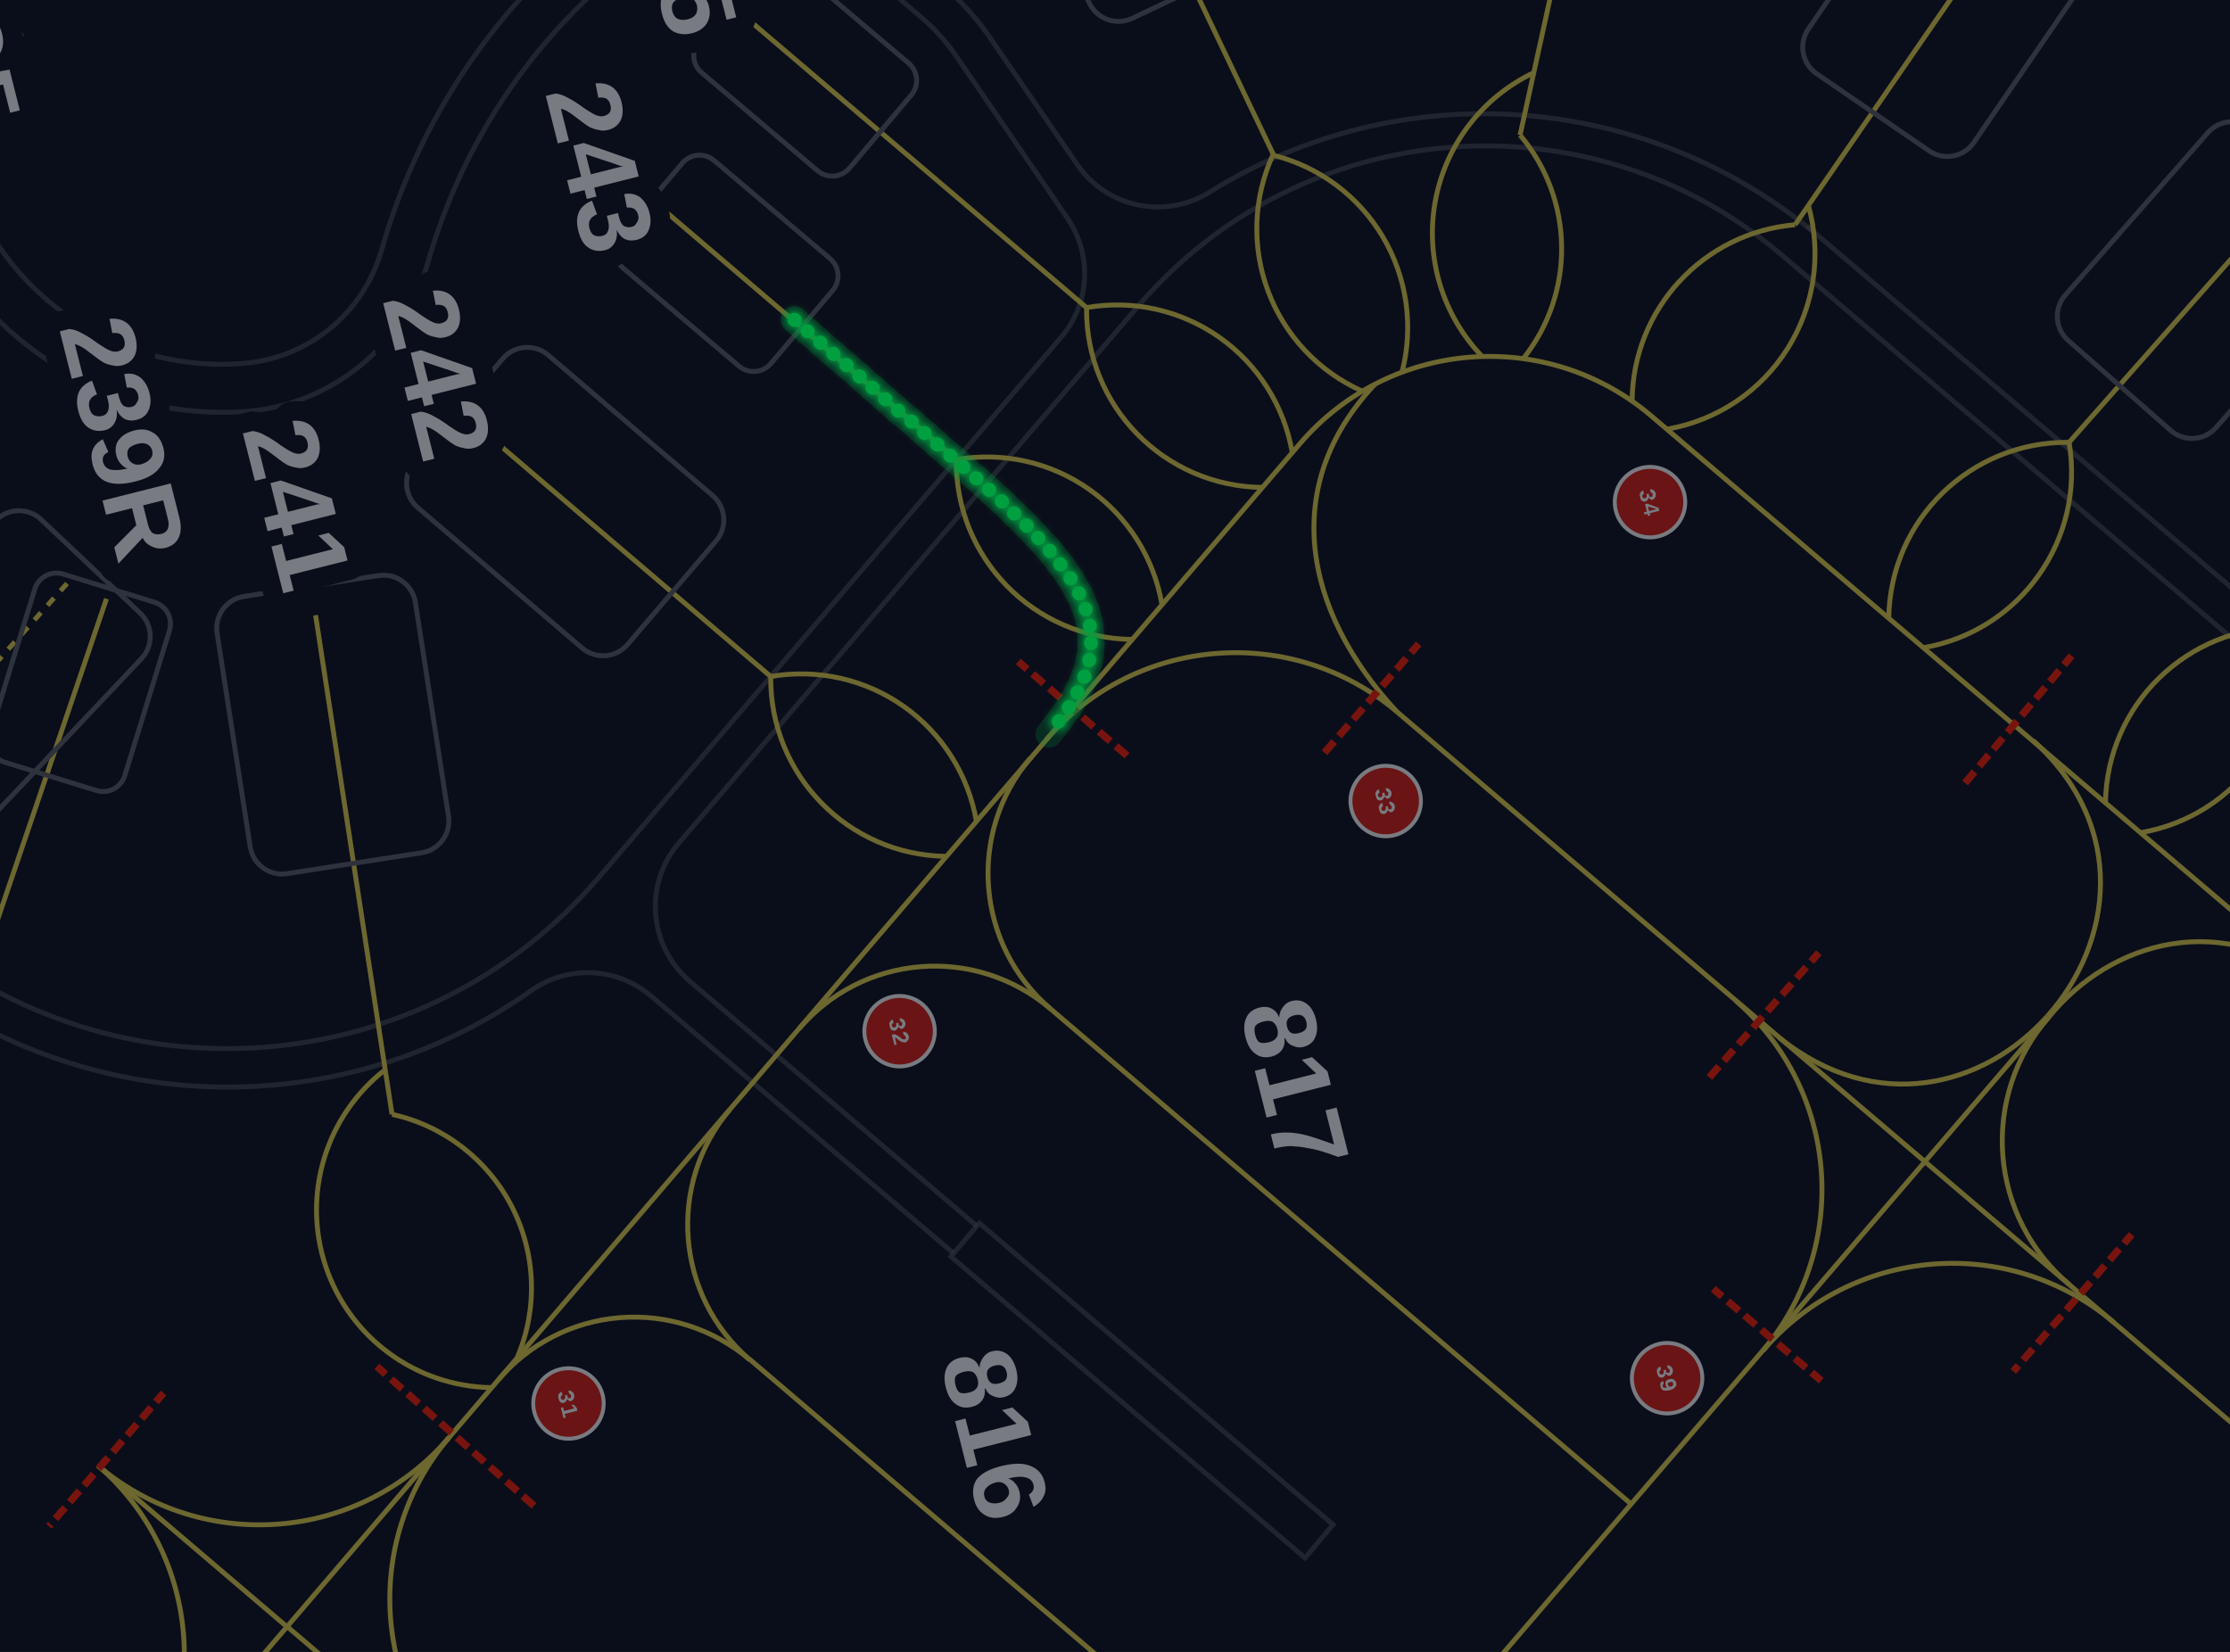
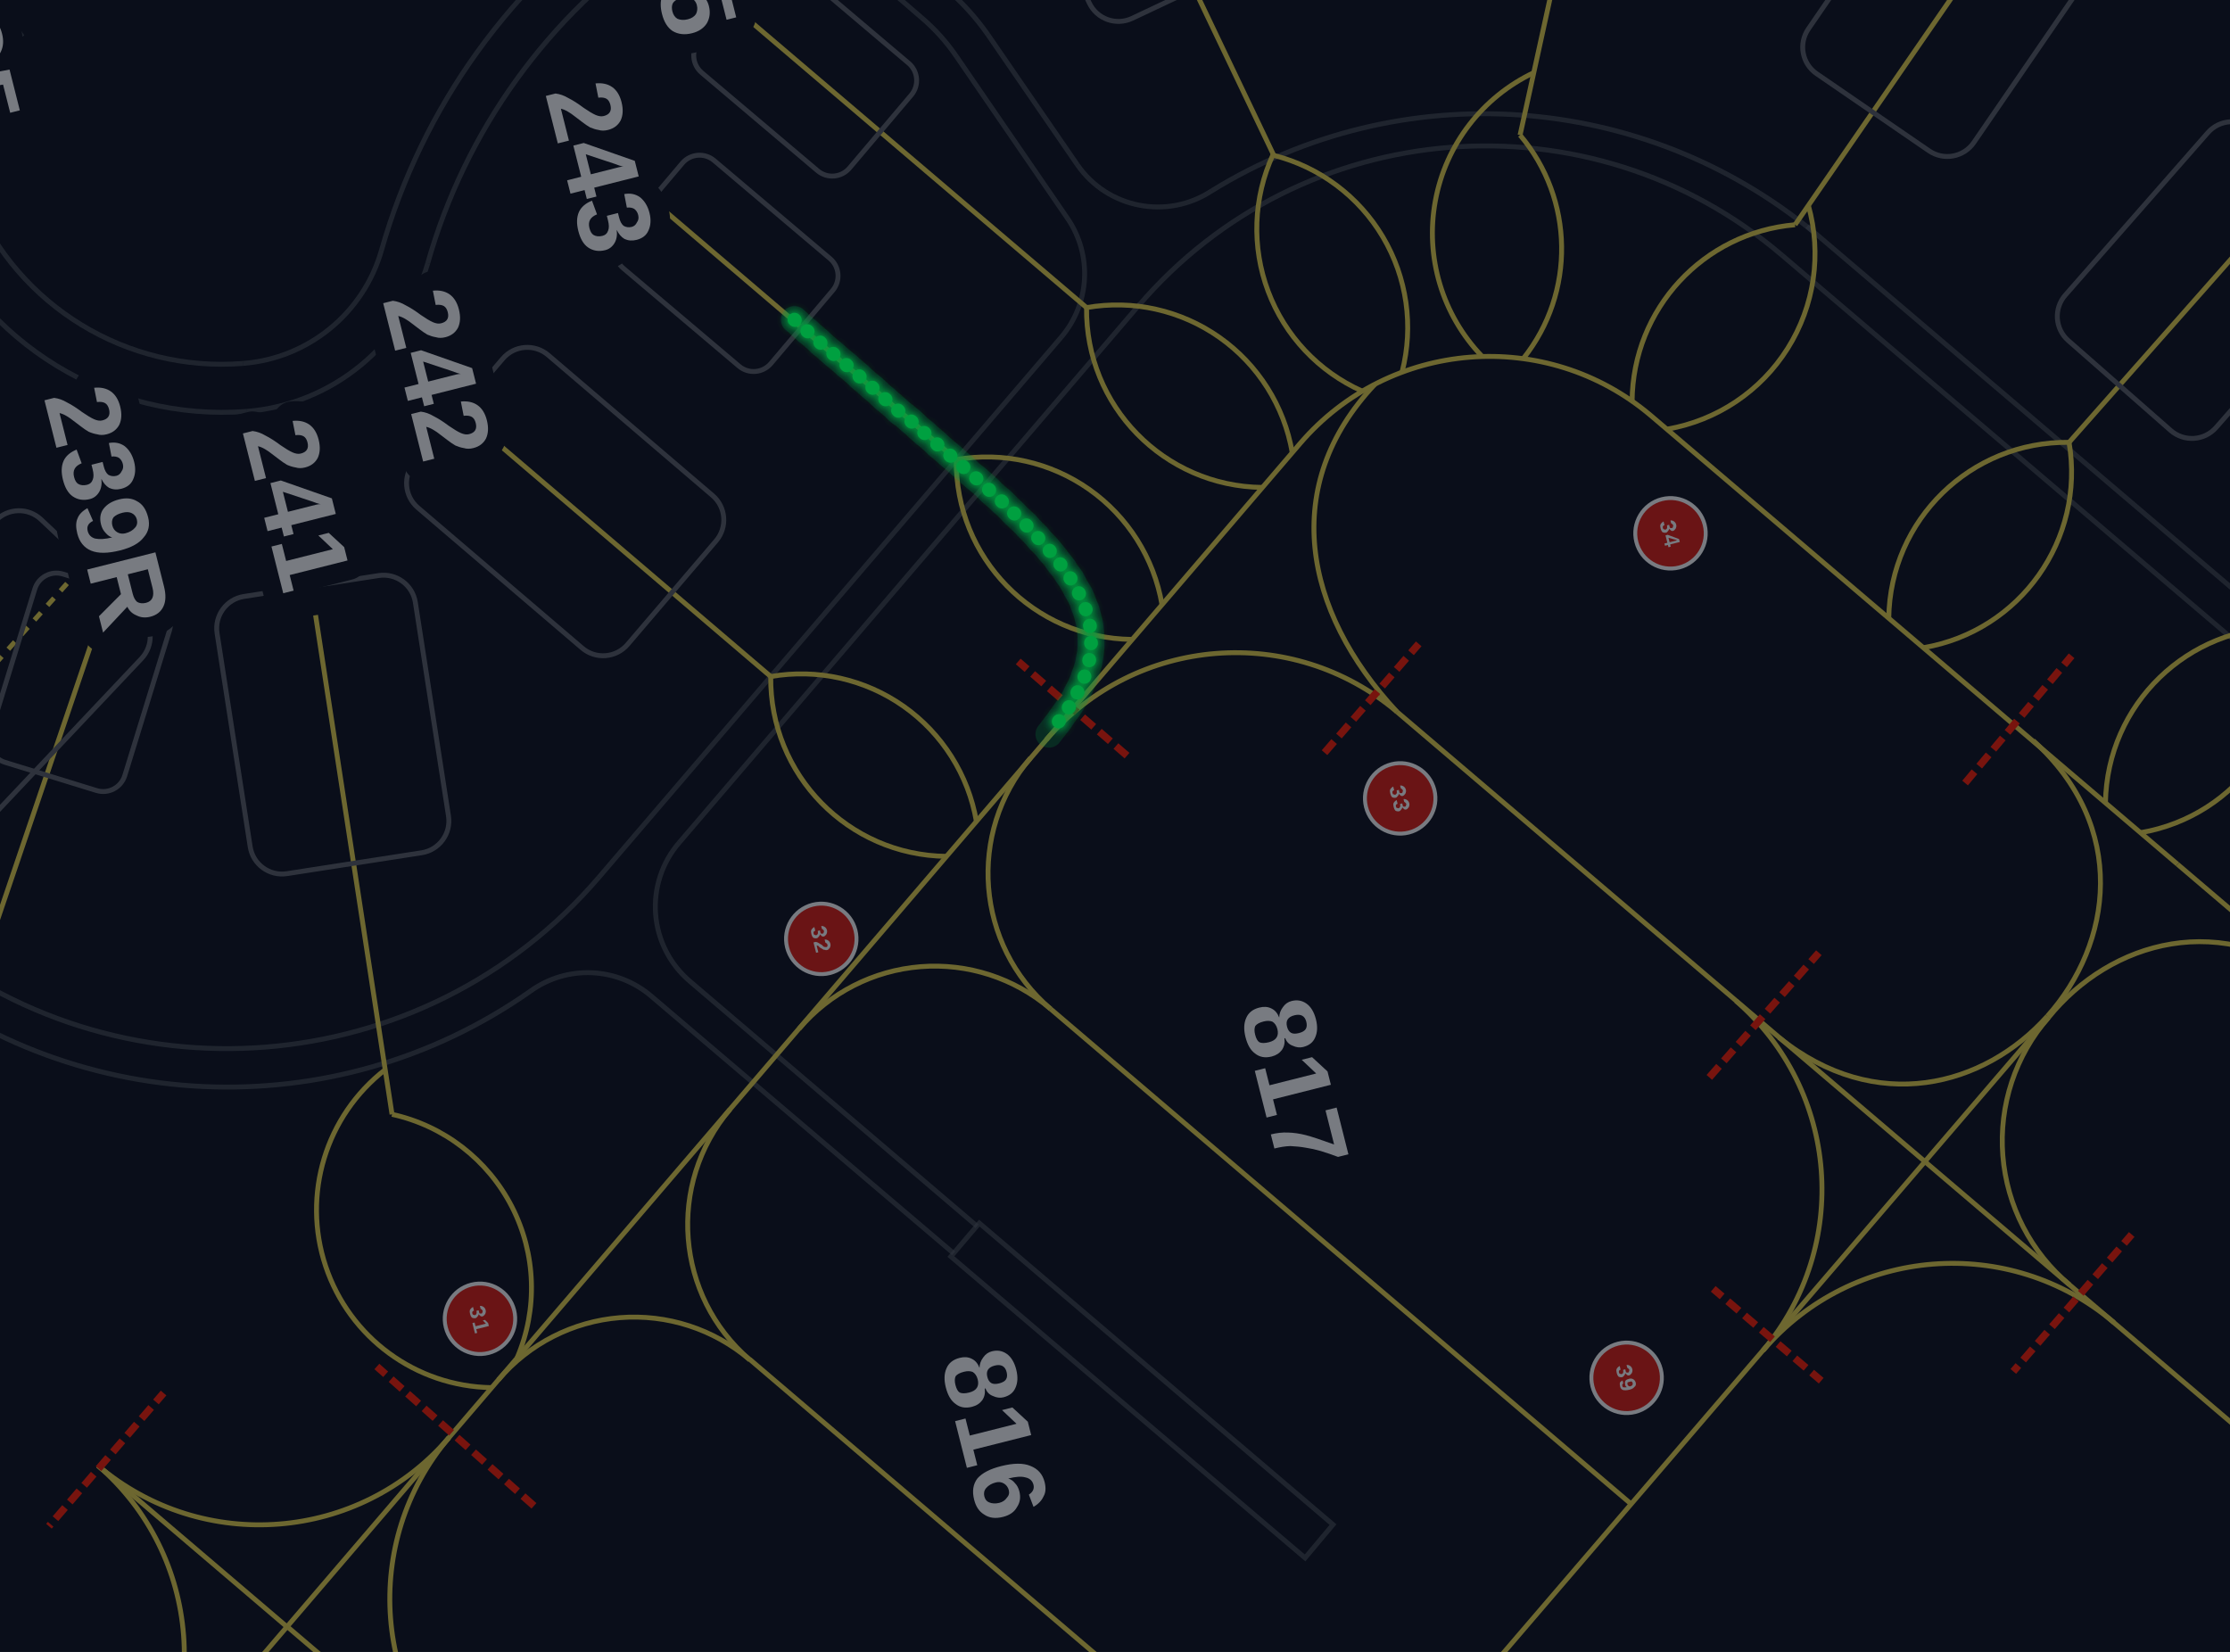
<svg xmlns="http://www.w3.org/2000/svg" viewBox="677.42 768.14 45.56 33.75">
  <defs>
    <filter id="gl" x="-30%" y="-30%" width="160%" height="160%">
      <feGaussianBlur stdDeviation="0.10" result="b" />
      <feMerge>
        <feMergeNode in="b" />
        <feMergeNode in="b" />
        <feMergeNode in="SourceGraphic" />
      </feMerge>
    </filter>
  </defs>
  <rect x="677.42" y="768.14" width="45.56" height="33.75" fill="#0a0e1a" />
  <g opacity="0.45" transform="rotate(75.84 698.059 779.664)">
    <g id="bgG">
      <defs id="defs40143">
        <clipPath id="clipPath24" clipPathUnits="userSpaceOnUse" />
      </defs>
      <path id="rect1" fill="#0a0e1a" d="M0 0h2000v1380H0Z" style="display:inline;fill:#0a0e1a" />
      <g id="layer-runways" style="display:inline">
        <path id="polygon37508" d="m713.23 578.82 215.79 305.19-4.87 3.46-215.79-305.19z" data-class="pavement-runway" data-length-m="3750" data-runway="15R/33L" data-threshold-dxf="2047.431,3366.238 5797.431,3366.238" data-threshold-wgs84="37.4817860,126.4363272 37.4542217,126.4608470" style="stroke:none;fill:#111927;fill-opacity:.51" />
        <path id="polygon37509" d="m530.5 678.18 230.22 325.49-4.87 3.46-230.22-325.49z" data-class="pavement-runway" data-length-m="4000" data-runway="16L/34R" data-threshold-dxf="1797.420,1291.211 5797.432,1291.222" data-threshold-wgs84="37.4728122,126.4155642 37.4434147,126.4417232" style="stroke:none;fill:#111927;fill-opacity:.51" />
        <path id="polygon37510" d="m511.31 722.4 215.83 305.15-4.86 3.46-215.83-305.14z" data-class="pavement-runway" data-length-m="3750" data-runway="16R/34L" data-threshold-dxf="2047.430,877.197 5797.429,877.230" data-threshold-wgs84="37.4688176,126.4133841 37.4412582,126.4379083" style="display:inline;fill:#111927;fill-opacity:.51;stroke:none;stroke-width:.1;stroke-dasharray:none;stroke-opacity:.6" />
      </g>
      <g id="layer-green" style="display:inline" />
      <g id="layer-schm" style="display:inline">
        <path id="path34022" d="M693.82 777.52a2 2 0 0 0-2.32-.72" data-class="schm" data-dxf-bulges="0.3395 0.0000" data-dxf-pts="3559.28,2084.34 3539.89,2069.46" data-handle="7A731" data-layer="SCHM" style="fill:none;stroke:#5a5f68;stroke-width:.1;stroke-opacity:.6" />
        <path id="polyline34022" d="m693.82 777.52 8.39 11.86" data-class="schm" data-dxf-pts="3559.28,2084.34 3705.06,2084.34" data-handle="7A732" data-layer="SCHM" style="fill:none;stroke:#5a5f68;stroke-width:.1;stroke-opacity:.6" />
        <path id="path34023" d="M699.85 803.3a10 10 0 0 0 2.36-13.92" data-class="schm" data-dxf-bulges="0.4142 0.0000" data-dxf-pts="3805.13,1984.26 3705.06,2084.34" data-handle="7A733" data-layer="SCHM" style="fill:none;stroke:#5a5f68;stroke-width:.1;stroke-opacity:.6" />
        <path id="path34024" d="M704.12 791.3a10.76 10.76 0 0 1-3.82 12.63l-9.04 6.44" data-class="schm" data-dxf-bulges="-0.3425 0.0000 0.0000" data-dxf-pts="3731.87,2088.80 3812.98,1984.26 3812.98,1872.76" data-handle="7A734" data-layer="SCHM" style="fill:none;stroke:#5a5f68;stroke-width:.1;stroke-opacity:.6" />
        <path id="polyline34024" d="m693.56 775.8 8.36 11.81" data-class="schm" data-dxf-pts="3543.76,2092.19 3688.91,2092.19" data-handle="7A735" data-layer="SCHM" style="fill:none;stroke:#5a5f68;stroke-width:.1;stroke-opacity:.6" />
        <path id="path34025" d="M695.8 762.83a9.33 9.33 0 0 0-2.21 13.01" data-class="schm" data-dxf-bulges="0.4142 0.0000" data-dxf-pts="3450.68,2185.76 3544.26,2092.19" data-handle="7A736" data-layer="SCHM" style="fill:none;stroke:#5a5f68;stroke-width:.1;stroke-opacity:.6" />
        <path id="path34026" d="M690.48 776.34a2 2 0 0 0 1.19-2.54" data-class="schm" data-dxf-bulges="0.4093 0.0000" data-dxf-pts="3530.23,2063.75 3516.36,2088.25" data-handle="7A737" data-layer="SCHM" style="fill:none;stroke:#5a5f68;stroke-width:.1;stroke-opacity:.6" />
        <path id="path34033" d="M681.69 796.92a3.8 3.8 0 0 0 4.09 2.43" data-class="schm" data-dxf-bulges="0.3541 0.0000" data-dxf-pts="3647.39,1872.32 3691.05,1891.76" data-handle="7A742" data-layer="SCHM" style="fill:none;stroke:#5a5f68;stroke-width:.1;stroke-opacity:.6" />
        <path id="path34034" d="M685.78 799.35a6.5 6.5 0 0 0 5.44-5.33" data-class="schm" data-dxf-bulges="0.3249 0.0000" data-dxf-pts="3691.05,1891.76 3679.10,1967.21" data-handle="7A743" data-layer="SCHM" style="fill:none;stroke:#5a5f68;stroke-width:.1;stroke-opacity:.6" />
        <path id="path34035" d="M691.22 794.02a4.2 4.2 0 0 0-2.03-4.32" data-class="schm" data-dxf-bulges="0.3134 0.0000" data-dxf-pts="3679.10,1967.21 3631.95,1975.69" data-handle="7A744" data-layer="SCHM" style="fill:none;stroke:#5a5f68;stroke-width:.1;stroke-opacity:.6" />
        <path id="path34036" d="M683.91 783.42a12 12 0 0 0 5.28 6.28" data-class="schm" data-dxf-bulges="0.1745 0.0000" data-dxf-pts="3549.87,1968.80 3631.95,1975.69" data-handle="7A745" data-layer="SCHM" style="fill:none;stroke:#5a5f68;stroke-width:.1;stroke-opacity:.6" />
        <path id="path34037" d="M682.61 796.57a2.8 2.8 0 0 0 3.03 1.81" data-class="schm" data-dxf-bulges="0.3541 0.0000" data-dxf-pts="3649.94,1881.84 3682.27,1896.24" data-handle="7A747" data-layer="SCHM" style="fill:none;stroke:#5a5f68;stroke-width:.1;stroke-opacity:.6" />
        <path id="path34038" d="M685.64 798.38a5.5 5.5 0 0 0 4.61-4.52" data-class="schm" data-dxf-bulges="0.3249 0.0000" data-dxf-pts="3682.27,1896.24 3672.14,1960.24" data-handle="7A748" data-layer="SCHM" style="fill:none;stroke:#5a5f68;stroke-width:.1;stroke-opacity:.6" />
        <path id="path34039" d="M690.25 793.86a3.2 3.2 0 0 0-1.55-3.31" data-class="schm" data-dxf-bulges="0.3134 0.0000" data-dxf-pts="3672.14,1960.24 3636.05,1966.73" data-handle="7A749" data-layer="SCHM" style="fill:none;stroke:#5a5f68;stroke-width:.1;stroke-opacity:.6" />
        <path id="path34040" d="M682.99 783.76a13 13 0 0 0 5.71 6.79" data-class="schm" data-dxf-bulges="0.1745 0.0000" data-dxf-pts="3547.32,1959.28 3636.05,1966.73" data-handle="7A74A" data-layer="SCHM" style="fill:none;stroke:#5a5f68;stroke-width:.1;stroke-opacity:.6" />
        <path id="polyline34042" d="m683.95 758.35.39-.33" data-class="schm" data-dxf-pts="3345.18,2114.57 3344.73,2119.72" data-handle="7A74E" data-layer="SCHM" style="fill:none;stroke:#5a5f68;stroke-width:.1;stroke-opacity:.6" />
        <path id="polyline34043" d="m684.34 758.02 1.22-1.05" data-class="schm" data-dxf-pts="3344.73,2119.72 3343.27,2135.72" data-handle="7A74F" data-layer="SCHM" style="fill:none;stroke:#5a5f68;stroke-width:.1;stroke-opacity:.6" />
        <path id="path34047" d="M684.59 759.1a13.8 13.8 0 0 0-4 15.34" data-class="schm" data-dxf-bulges="0.3154 0.0000" data-dxf-pts="3355.00,2115.43 3457.14,1993.65" data-handle="7A754" data-layer="SCHM" style="fill:none;stroke:#5a5f68;stroke-width:.1;stroke-opacity:.6" />
        <path id="polyline34048" d="m684.59 759.1.39-.34" data-class="schm" data-dxf-pts="3355.00,2115.43 3354.54,2120.60" data-handle="7A755" data-layer="SCHM" style="fill:none;stroke:#5a5f68;stroke-width:.1;stroke-opacity:.6" />
        <path id="polyline34049" d="m684.98 758.76 1.22-1.04" data-class="schm" data-dxf-pts="3354.54,2120.60 3353.08,2136.64" data-handle="7A756" data-layer="SCHM" style="fill:none;stroke:#5a5f68;stroke-width:.1;stroke-opacity:.6" />
        <path id="polyline34050" d="m686.2 757.72 1.21-1.05" data-class="schm" data-dxf-pts="3353.08,2136.64 3351.54,2152.68" data-handle="7A757" data-layer="SCHM" style="fill:none;stroke:#5a5f68;stroke-width:.1;stroke-opacity:.6" />
        <path id="polyline34060" d="m687.46 777.46 3.02-1.12" data-class="schm" data-dxf-pts="3521.86,2032.52 3530.23,2063.75" data-handle="7A766" data-layer="SCHM" style="fill:none;stroke:#5a5f68;stroke-width:.1;stroke-opacity:.6" />
        <path id="polyline34061" d="m687.74 778.19 3.76-1.39" data-class="schm" data-dxf-pts="3529.44,2030.48 3539.89,2069.46" data-handle="7A767" data-layer="SCHM" style="fill:none;stroke:#5a5f68;stroke-width:.1;stroke-opacity:.6" />
        <path id="path34061" d="M687.46 777.46a5 5 0 0 0-1.11.59" data-class="schm" data-dxf-bulges="0.0638 0.0000" data-dxf-pts="3521.86,2032.52 3520.16,2019.94" data-handle="7A768" data-layer="SCHM" style="fill:none;stroke:#5a5f68;stroke-width:.1;stroke-opacity:.6" />
        <path id="path34062" d="M687.74 778.19a4 4 0 0 0-.95.5" data-class="schm" data-dxf-bulges="0.0638 0.0000" data-dxf-pts="3529.44,2030.48 3528.01,2019.89" data-handle="7A769" data-layer="SCHM" style="fill:none;stroke:#5a5f68;stroke-width:.1;stroke-opacity:.6" />
        <path id="path34064" d="M682.16 778.68a1.5 1.5 0 0 0 2.26.72" data-class="schm" data-dxf-bulges="0.4910 0.0000" data-dxf-pts="3501.02,1981.89 3520.00,1996.35" data-handle="7A76B" data-layer="SCHM" style="fill:none;stroke:#5a5f68;stroke-width:.1;stroke-opacity:.6" />
        <path id="polyline34067" d="m686.35 778.05-1.93 1.35" data-class="schm" data-dxf-pts="3520.16,2019.94 3520.00,1996.35" data-handle="7A771" data-layer="SCHM" style="fill:none;stroke:#5a5f68;stroke-width:.1;stroke-opacity:.6" />
        <path id="polyline34068" d="m686.79 778.69-2.41 1.69" data-class="schm" data-dxf-pts="3528.01,2019.89 3527.81,1990.25" data-handle="7A772" data-layer="SCHM" style="fill:none;stroke:#5a5f68;stroke-width:.1;stroke-opacity:.6" />
        <path id="path34068" d="M684.38 780.38a2 2 0 0 0-.73 2.34" data-class="schm" data-dxf-bulges="0.3414 0.0000" data-dxf-pts="3527.81,1990.25 3542.68,1970.72" data-handle="7A773" data-layer="SCHM" style="fill:none;stroke:#5a5f68;stroke-width:.1;stroke-opacity:.6" />
        <path id="path34074" d="M701.92 787.61a2 2 0 0 0 2.81.48l6.28-4.46" data-class="schm" data-dxf-bulges="0.4142 0.0000 0.0000" data-dxf-pts="3688.91,2092.19 3709.21,2112.49 3709.21,2189.84" data-handle="7A77B" data-layer="SCHM" style="fill:none;stroke:#5a5f68;stroke-width:.1;stroke-opacity:.6" />
        <path id="path34075" d="M704.12 791.3a2 2 0 0 1 .71-2.37l6.6-4.7" data-class="schm" data-dxf-bulges="-0.3425 0.0000 0.0000" data-dxf-pts="3731.87,2088.80 3716.61,2108.47 3716.61,2189.84" data-handle="7A77C" data-layer="SCHM" style="fill:none;stroke:#5a5f68;stroke-width:.1;stroke-opacity:.6" />
        <path id="polygon34075" d="m711.48 784.3-.52-.73 7.74-5.5.52.72z" data-class="schm" data-dxf-pts="3708.46,2189.84 3708.46,2285.26 3717.36,2285.26 3717.36,2189.84" data-handle="7A77D" data-layer="SCHM" style="fill:none;stroke:#5a5f68;stroke-width:.1;stroke-opacity:.6" />
        <path id="polyline34118" d="m695.8 762.83 11.67-8.3" data-class="schm" data-dxf-pts="3450.68,2185.76 3450.68,2329.62" data-handle="7A7B7" data-layer="SCHM" style="fill:none;stroke:#5a5f68;stroke-width:.1;stroke-opacity:.6" />
        <path id="polyline34119" d="m695.35 762.19 11.67-8.3" data-class="schm" data-dxf-pts="3442.83,2185.76 3442.83,2329.62" data-handle="7A7B8" data-layer="SCHM" style="fill:none;stroke:#5a5f68;stroke-width:.1;stroke-opacity:.6" />
        <path id="path34163" d="M691.67 773.8a10.6 10.6 0 0 1 3.84-11.72" data-class="schm" data-dxf-bulges="-0.3211 0.0000" data-dxf-pts="3516.36,2088.25 3442.83,2187.73" data-handle="7A7EA" data-layer="SCHM" style="fill:none;stroke:#5a5f68;stroke-width:.1;stroke-opacity:.6" />
        <path id="path34196" d="m658.25 800.1 75.96 107.46a24 24 0 0 0 1.47 1.88l.05.06" data-class="schm" data-dxf-bulges="0.0000 0.0247 0.0000 0.0000" data-dxf-pts="3537.13,1661.51 4857.41,1661.24 4881.36,1662.42 4882.08,1662.49" data-handle="7A868" data-layer="SCHM" style="fill:none;stroke:#5a5f68;stroke-width:.1;stroke-opacity:.6" />
        <path id="polyline35375" d="m814.49 796.22-103.32 73.45" data-class="schm" data-dxf-pts="4413.81,2965.74 4413.66,1692.09" data-handle="7AE89" data-layer="SCHM" style="fill:none;stroke:#5a5f68;stroke-width:.1;stroke-opacity:.6" />
        <path id="polyline35376" d="m813.81 795.49-103.09 73.28" data-class="schm" data-dxf-pts="4403.81,2964.43 4403.66,1693.59" data-handle="7AE8A" data-layer="SCHM" style="fill:none;stroke:#5a5f68;stroke-width:.1;stroke-opacity:.6" />
        <path id="polyline36915" d="m694.14 843.84 101.8-72.41" data-class="schm" data-dxf-pts="4103.43,1702.24 4103.21,2957.29" data-handle="7BBD7" data-layer="SCHM" style="fill:none;stroke:#5a5f68;stroke-width:.1;stroke-opacity:.6" />
        <path id="polyline36916" d="m795.44 770.62-101.87 72.4" data-class="schm" data-dxf-pts="4093.66,2957.94 4093.43,1702.24" data-handle="7BBD8" data-layer="SCHM" style="fill:none;stroke:#5a5f68;stroke-width:.1;stroke-opacity:.6" />
        <path id="path37136" d="m519.78 769.99 5.77-7.24a4.48 4.48 0 0 1 7.14.21l7.95 11.24a4.5 4.5 0 0 1-1.05 6.26l-6.99 4.96 2.99 4.24 6.99-4.97a4.5 4.5 0 0 1 6.24 1.06l26.65 37.67a4.5 4.5 0 0 1-1.06 6.26l-6.98 4.97 2.99 4.23 6.98-4.97a4.5 4.5 0 0 1 6.24 1.07l138.63 196.03" data-class="schm" data-dxf-bulges="0.0000 -0.4986 0.0000 -0.4142 0.0000 0.0000 0.0000 -0.4142 0.0000 -0.4142 0.0000 0.0000 0.0000 -0.4142 0.0000 0.0000" data-dxf-pts="2485.67,700.45 2460.04,789.79 2503.30,847.20 2641.43,847.20 2686.43,802.20 2686.43,716.07 2738.43,716.07 2738.43,802.20 2783.43,847.20 3246.43,847.20 3291.43,802.20 3291.43,716.07 3343.44,716.07 3343.43,802.20 3388.43,847.20 5797.43,847.20" data-handle="7BE1B" data-layer="SCHM" style="fill:none;stroke:#5a5f68;stroke-width:.1;stroke-opacity:.6" />
      </g>
      <g id="layer-centerlines" style="display:inline">
        <path id="line37520" d="m650.53 547.41 247.85 350.5Z" style="baseline-shift:baseline;display:inline;overflow:visible;opacity:1;fill:none;stroke:#e6d24c;stroke-width:.1;stroke-dasharray:none;stroke-opacity:1;stop-color:#000;stop-opacity:1" />
        <g id="g526" style="display:inline">
          <path id="path38250" d="M696.3 769.28a3.63 3.63 0 0 1-5.36-2.45" data-class="centerline-twy" data-dxf-bulges="-0.5117 0.0000" data-dxf-pts="3506.33,2152.50 3455.18,2122.67" data-handle="71072" data-layer="항공기동선" style="fill:none;stroke:#e6d24c;stroke-width:.1" />
          <path id="path38251" d="M692.11 767.42a3.6 3.6 0 0 1 4.44 1.05" data-class="centerline-twy" data-dxf-bulges="-0.3532 -0.3532" data-dxf-pts="3466.79,2128.90 3501.16,2159.26" data-handle="71073" data-layer="항공기동선" style="fill:none;stroke:#e6d24c;stroke-width:.1" />
        </g>
        <g id="g527" style="display:inline">
          <path id="path38252" d="M691.28 772.4a3.63 3.63 0 0 1 4.93-1.46" data-class="centerline-twy" data-dxf-bulges="-0.4152 -0.4152" data-dxf-pts="3502.71,2093.19 3519.41,2142.12" data-handle="71074" data-layer="항공기동선" style="fill:none;stroke:#e6d24c;stroke-width:.1" />
          <path id="path38253" d="M696.39 771.83a3.63 3.63 0 0 1-5.13.58" data-class="centerline-twy" data-dxf-bulges="-0.4174 0.0000" data-dxf-pts="3527.74,2138.43 3502.63,2093.02" data-handle="71075" data-layer="항공기동선" style="fill:none;stroke:#e6d24c;stroke-width:.1" />
        </g>
        <g id="g525" style="display:inline">
          <path id="path38255" d="M694.94 762.06a3.64 3.64 0 0 1 3.73 3.91" data-class="centerline-twy" data-dxf-bulges="-0.4464 -0.4464" data-dxf-pts="3439.36,2183.19 3493.13,2191.11" data-handle="71079" data-layer="항공기동선" style="fill:none;stroke:#e6d24c;stroke-width:.1" />
          <path id="path38256" d="M697.94 766.53a3.64 3.64 0 0 1-2.68-4.11" data-class="centerline-twy" data-dxf-bulges="-0.3876 0.0000" data-dxf-pts="3493.36,2181.85 3444.20,2183.70" data-handle="7107A" data-layer="항공기동선" style="fill:none;stroke:#e6d24c;stroke-width:.1" />
        </g>
        <g id="g531" style="display:inline">
          <path id="path38267" d="M711.32 793.4a3.63 3.63 0 0 0-5.45 1.26" data-class="centerline-twy" data-dxf-bulges="0.4701 0.0000" data-dxf-pts="3790.85,2135.73 3769.52,2083.72" data-handle="7108D" data-layer="항공기동선" style="fill:none;stroke:#e6d24c;stroke-width:.1" />
          <path id="path38269" d="M704.95 794.57a3.63 3.63 0 0 0 6.83-.51" data-class="centerline-twy" data-dxf-bulges="0.7104 0.0000" data-dxf-pts="3763.44,2076.67 3798.98,2135.73" data-handle="71097" data-layer="항공기동선" style="fill:none;stroke:#e6d24c;stroke-width:.1" />
        </g>
        <g id="g484" style="display:inline">
          <path id="path38320" d="M719.63 796.36a5.1 5.1 0 0 0-1.2 7.09" data-class="centerline-twy" data-dxf-arc="3914.43,2186.73,51.00,180.00,270.00" data-handle="710EB" data-layer="항공기동선" style="fill:none;stroke:#e6d24c;stroke-width:.1" />
          <path id="path38321" d="M718.43 803.45a5.1 5.1 0 0 0-7.07-1.21" data-class="centerline-twy" data-dxf-arc="3914.43,2084.73,51.00,90.00,180.00" data-handle="710EC" data-layer="항공기동선" style="fill:none;stroke:#e6d24c;stroke-width:.1" />
        </g>
        <g id="g482">
          <path id="path482" d="m714.44 764.55-11.52 8.19" style="baseline-shift:baseline;display:inline;overflow:visible;opacity:1;fill:none;stroke:#e6d24c;stroke-width:.1;stroke-dasharray:none;stroke-opacity:1;stop-color:#000;stop-opacity:1" />
          <path id="line38333" d="m725.96 756.36-11.52 8.19" style="baseline-shift:baseline;display:inline;overflow:visible;opacity:1;fill:none;stroke:#e6d24c;stroke-width:.1;stroke-dasharray:none;stroke-opacity:1;stop-color:#000;stop-opacity:1" />
        </g>
        <g id="g474" style="display:inline">
          <path id="path38335" d="M713.03 755.77c-2.11 1.58-2 3.99-.8 5.59" style="fill:none;stroke:#e6d24c;stroke-width:.1;stroke-dasharray:none;stroke-opacity:1" />
          <path id="path472" d="M712.2 761.38c-1.11-1.65-3.34-2.56-5.53-1.1" style="fill:none;stroke:#e6d24c;stroke-width:.1;stroke-dasharray:none;stroke-opacity:1" />
        </g>
        <g id="g476" style="display:inline">
          <path id="path38333" d="M718.6 761.59a5.1 5.1 0 0 0-1.2 7.09" data-class="centerline-twy" data-dxf-arc="3624.13,2379.73,51.00,180.00,270.00" data-handle="710F8" data-layer="항공기동선" style="fill:none;stroke:#e6d24c;stroke-width:.1" />
          <path id="path473" d="M712.23 761.36a3.83 3.83 0 0 0 5.4.92" style="fill:none;stroke:#e6d24c;stroke-width:.1;stroke-dasharray:none;stroke-opacity:1" />
          <path id="path38332" d="M717.4 768.68a5.1 5.1 0 0 0-7.06-1.21" data-class="centerline-twy" data-dxf-arc="3624.13,2277.73,51.00,90.00,180.00" data-handle="710F7" data-layer="항공기동선" style="fill:none;stroke:#e6d24c;stroke-width:.1" />
          <path id="path38336" d="M711.28 766.8c2.03-1.53 2-3.82.92-5.42" style="fill:none;stroke:#e6d24c;stroke-width:.1;stroke-dasharray:none;stroke-opacity:1" />
        </g>
        <g id="g1093">
          <path id="path1083" d="m715.5 799.3-4.14 2.94" style="display:inline;fill:none;stroke:#e6d24c;stroke-width:.1;stroke-dasharray:none" />
          <path id="path1084" d="m719.63 796.36-4.14 2.94" style="display:inline;fill:none;stroke:#e6d24c;stroke-width:.1;stroke-dasharray:none" />
        </g>
        <g id="g524" style="display:inline">
          <path id="path38391" d="M700.94 758.08a3.64 3.64 0 0 1 3.34 3.91" data-class="centerline-twy" data-dxf-bulges="-0.4141 0.0000" data-dxf-pts="3441.73,2255.53 3493.13,2260.26" data-handle="71142" data-layer="항공기동선" style="fill:none;stroke:#e6d24c;stroke-width:.1" />
          <path id="path38392" d="M703.52 762.53a3.64 3.64 0 0 1-2.58-4.45" data-class="centerline-twy" data-dxf-bulges="-0.4141 0.0000" data-dxf-pts="3493.13,2250.80 3441.73,2255.53" data-handle="71143" data-layer="항공기동선" style="fill:none;stroke:#e6d24c;stroke-width:.1" />
        </g>
        <g id="g529" style="display:inline">
          <path id="path38397" d="M695.72 780.21a3.63 3.63 0 0 1 3.9-3.35" data-class="centerline-twy" data-dxf-bulges="-0.4141 0.0000" data-dxf-pts="3592.34,2084.33 3587.61,2135.73" data-handle="71148" data-layer="항공기동선" style="fill:none;stroke:#e6d24c;stroke-width:.1" />
          <path id="path38398" d="M700.16 777.63a3.63 3.63 0 0 1-4.44 2.58" data-class="centerline-twy" data-dxf-bulges="-0.4142 -0.4142" data-dxf-pts="3597.06,2135.74 3592.34,2084.33" data-handle="71149" data-layer="항공기동선" style="fill:none;stroke:#e6d24c;stroke-width:.1" />
        </g>
        <g id="g528" style="display:inline">
          <path id="path38399" d="M693.36 776.87a3.63 3.63 0 0 1 3.9-3.35" data-class="centerline-twy" data-dxf-bulges="-0.4141 -0.4141" data-dxf-pts="3551.34,2084.33 3546.61,2135.73" data-handle="7114A" data-layer="항공기동선" style="fill:none;stroke:#e6d24c;stroke-width:.1" />
          <path id="path38400" d="M697.8 774.29a3.63 3.63 0 0 1-4.44 2.58" data-class="centerline-twy" data-dxf-bulges="-0.4141 0.0000" data-dxf-pts="3556.07,2135.73 3551.34,2084.33" data-handle="7114B" data-layer="항공기동선" style="fill:none;stroke:#e6d24c;stroke-width:.1" />
        </g>
        <g id="g530" style="display:inline">
          <path id="path38401" d="M699.09 784.97a3.63 3.63 0 0 1 3.9-3.35" data-class="centerline-twy" data-dxf-bulges="-0.4141 0.0000" data-dxf-pts="3650.84,2084.33 3646.11,2135.73" data-handle="7114C" data-layer="항공기동선" style="fill:none;stroke:#e6d24c;stroke-width:.1" />
          <path id="path38402" d="M703.53 782.39a3.63 3.63 0 0 1-4.44 2.58" data-class="centerline-twy" data-dxf-bulges="-0.4142 -0.4142" data-dxf-pts="3655.56,2135.74 3650.84,2084.33" data-handle="7114D" data-layer="항공기동선" style="fill:none;stroke:#e6d24c;stroke-width:.1" />
        </g>
        <path id="line38428" d="m712.23 761.36 21.85 30.96" style="baseline-shift:baseline;display:inline;overflow:visible;opacity:1;fill:none;stroke:#e6d24c;stroke-width:.1;stroke-dasharray:none;stroke-opacity:1;stop-color:#000;stop-opacity:1" />
        <path id="path38429" d="m749.74 781.19-21.31-30.13a5.07 5.07 0 0 0-7.07-1.21l-11.52 8.19" data-class="centerline-twy" data-dxf-bulges="0.0000 0.4142 0.0000 0.0000" data-dxf-pts="3914.43,2521.73 3544.13,2521.73 3493.13,2470.73 3493.13,2328.73" data-handle="71169" data-layer="항공기동선" style="fill:none;stroke:#e6d24c;stroke-width:.1" />
        <path id="path38430" d="m709.84 758.04-11.52 8.19a5.1 5.1 0 0 0-1.2 7.09l5.84 8.26 15.47 21.87" data-class="centerline-twy" data-dxf-bulges="0.0000 0.4142 0.0000 0.0000 0.0000" data-dxf-pts="3493.13,2328.73 3493.13,2186.73 3544.13,2135.73 3645.62,2135.73 3914.43,2135.73" data-handle="7116A" data-layer="항공기동선" style="fill:none;stroke:#e6d24c;stroke-width:.1;display:inline" />
        <g id="g468" style="display:inline">
          <path id="path38432" d="M702 780.23a3.64 3.64 0 0 0 5.07.86" data-class="centerline-twy" data-dxf-arc="3629.03,2172.23,36.50,270.00,0.00" data-handle="7116D" data-layer="항공기동선" style="fill:none;stroke:#e6d24c;stroke-width:.1" />
          <path id="path38433" d="M707.07 781.09a3.64 3.64 0 0 0-.86 5.08" data-class="centerline-twy" data-dxf-arc="3702.03,2172.23,36.50,180.00,270.00" data-handle="7116E" data-layer="항공기동선" style="fill:none;stroke:#e6d24c;stroke-width:.1" />
        </g>
        <g id="g469" style="display:inline">
          <path id="path38434" d="M707.46 787.94a3.64 3.64 0 0 0 5.06.86" data-class="centerline-twy" data-dxf-arc="3723.78,2172.23,36.50,270.00,0.00" data-handle="7116F" data-layer="항공기동선" style="fill:none;stroke:#e6d24c;stroke-width:.1" />
          <path id="path38435" d="M712.52 788.8a3.64 3.64 0 0 0-.86 5.08" data-class="centerline-twy" data-dxf-arc="3796.78,2172.23,36.50,180.00,270.00" data-handle="71170" data-layer="항공기동선" style="fill:none;stroke:#e6d24c;stroke-width:.1" />
        </g>
        <g id="g435" style="display:inline">
          <path id="path38393" d="M705.69 754.7a3.64 3.64 0 0 1 3.34 3.91" data-class="centerline-twy" data-dxf-bulges="-0.4141 0.0000" data-dxf-pts="3441.73,2314.03 3493.13,2318.76" data-handle="71144" data-layer="항공기동선" style="fill:none;stroke:#e6d24c;stroke-width:.1" />
          <path id="path38394" d="M708.26 759.16a3.64 3.64 0 0 1-2.57-4.46" data-class="centerline-twy" data-dxf-bulges="-0.4142 -0.4142" data-dxf-pts="3493.14,2309.31 3441.73,2314.03" data-handle="71145" data-layer="항공기동선" style="fill:none;stroke:#e6d24c;stroke-width:.1" />
        </g>
        <g id="g1077" style="display:inline" />
        <path id="path481" d="m719.77 772.07-12.7 9.02" style="baseline-shift:baseline;display:inline;overflow:visible;opacity:1;fill:none;stroke:#e6d24c;stroke-width:.1;stroke-dasharray:none;stroke-opacity:1;stop-color:#000;stop-opacity:1" />
        <path id="path480" d="m725.21 779.78-12.7 9.02" style="baseline-shift:baseline;display:inline;overflow:visible;opacity:1;fill:none;stroke:#e6d24c;stroke-width:.1;stroke-dasharray:none;stroke-opacity:1;stop-color:#000;stop-opacity:1" />
        <g id="g467" style="display:inline">
          <path id="path38334" d="M702.92 772.74a5.1 5.1 0 0 0-1.2 7.09" data-class="centerline-twy" data-dxf-arc="3624.13,2186.73,51.00,180.00,270.00" data-handle="710FA" data-layer="항공기동선" style="fill:none;stroke:#e6d24c;stroke-width:.1" />
          <path id="path38445-7" d="M696.32 771.54c1.52 2.39 4.12 2.56 6.6 1.2" data-class="centerline-twy" data-dxf-arc="3812.43,2186.73,51.00,270.00,0.00" data-handle="7117E" data-layer="항공기동선" style="display:inline;fill:none;stroke:#e6d24c;stroke-width:.1" />
        </g>
        <g id="g483" style="display:inline">
          <path id="path38445" d="M712.56 795.15a5.1 5.1 0 0 0 7.07 1.21" data-class="centerline-twy" data-dxf-arc="3812.43,2186.73,51.00,270.00,0.00" data-handle="7117E" data-layer="항공기동선" style="fill:none;stroke:#e6d24c;stroke-width:.1" />
          <path id="path38446" d="M711.36 802.24a5.1 5.1 0 0 0 1.2-7.09" data-class="centerline-twy" data-dxf-arc="3812.43,2084.73,51.00,0.00,90.00" data-handle="7117F" data-layer="항공기동선" style="fill:none;stroke:#e6d24c;stroke-width:.1" />
        </g>
        <g id="g281" style="display:inline" />
        <g id="g298" style="display:inline" />
        <g id="g1069">
          <path id="path1067" d="m705.1 854.67 97.42-69.26" style="display:inline;fill:none;stroke:#e6d24c;stroke-width:.1;stroke-dasharray:none" />
        </g>
        <g id="g513">
          <path id="line38588" d="m525.32 714.28 211.11 298.47Z" style="baseline-shift:baseline;display:inline;overflow:visible;opacity:1;fill:none;stroke:#e6d24c;stroke-width:.1;stroke-dasharray:none;stroke-opacity:1;stop-color:#000;stop-opacity:1" />
        </g>
        <path id="line38837" d="m549.25 657.8 229.81 324.93Z" style="baseline-shift:baseline;display:inline;overflow:visible;fill:none;stroke:#e6d24c;stroke-width:.1;stroke-dasharray:none;stroke-opacity:1;stop-color:#000" />
        <path id="line38839" d="m698.93 596.87 224.76 317.89Z" style="baseline-shift:baseline;display:inline;overflow:visible;opacity:1;fill:none;stroke:#e6d24c;stroke-width:.1;stroke-dasharray:none;stroke-opacity:1;stop-color:#000;stop-opacity:1" />
        <g id="g278" style="display:inline" />
        <path id="line38986" d="m716.91 479.56 280.6 396.86Z" style="baseline-shift:baseline;display:inline;overflow:visible;opacity:1;fill:none;stroke:#e6d24c;stroke-width:.1;stroke-dasharray:none;stroke-opacity:1;stop-color:#000;stop-opacity:1" />
        <g id="g321" style="display:inline" />
        <g id="g316" style="display:inline">
          <path id="path39209" d="m688.13 830.68-18.29-25.86a37 37 0 0 1-3.58-6.26l-5.99-13.31" data-class="centerline-twy" data-dxf-bulges="0.0000 -0.0483 0.0000 0.0000" data-dxf-pts="3960.93,1729.24 3643.08,1729.24 3571.09,1736.21 3427.43,1764.31" data-handle="7152D" data-layer="항공기동선" style="fill:none;stroke:#e6d24c;stroke-width:.1" />
        </g>
        <g id="g519">
          <path id="polyline39225" d="M775.93 997.26 547.36 674.08" style="baseline-shift:baseline;display:inline;overflow:visible;opacity:1;fill:none;stroke:#e6d24c;stroke-width:.1;stroke-dasharray:none;stroke-opacity:1;stop-color:#000;stop-opacity:1" />
        </g>
        <g id="g569" style="display:inline" />
        <g id="g319" style="display:inline">
          <path id="polyline38254" d="m683.78 763.26 8.33 4.16" data-class="centerline-twy" data-dxf-pts="3384.30,2084.65 3466.79,2128.90" data-handle="71077" data-layer="항공기동선" style="fill:none;stroke:#e6d24c;stroke-width:.1" />
          <path id="polyline38255" d="m682.52 774.16 8.76-1.76" data-class="centerline-twy" data-dxf-pts="3466.16,2011.10 3502.71,2093.19" data-handle="71078" data-layer="항공기동선" style="fill:none;stroke:#e6d24c;stroke-width:.1" />
          <path id="polyline38256" d="m689.9 756.31 5.36 6.11" data-class="centerline-twy" data-dxf-pts="3363.06,2175.20 3444.20,2183.70" data-handle="7107B" data-layer="항공기동선" style="fill:none;stroke:#e6d24c;stroke-width:.1" />
          <path id="polyline38259" d="m698.32 805.24-4.6-6.81" style="baseline-shift:baseline;display:inline;overflow:visible;opacity:1;fill:none;stroke:#e6d24c;stroke-width:.1;stroke-dasharray:.2,.2;stroke-dashoffset:0;stop-color:#000;stop-opacity:1" />
          <path id="polyline38267" d="m695.6 793.68 10.27.98" data-class="centerline-twy" data-dxf-pts="3701.76,2005.16 3769.52,2083.72" data-handle="7108E" data-layer="항공기동선" style="fill:none;stroke:#e6d24c;stroke-width:.1" />
          <path id="path38271" d="m694.23 797.74 7 4.53" style="fill:none;stroke:#e6d24c;stroke-width:.1;stroke-dasharray:none" />
          <path id="line38378" d="m695.72 780.21-6.34 4.5" data-class="centerline-twy" data-dxf-p="3592.340,2084.335 3592.340,2006.190" data-handle="71134" data-layer="항공기동선" data-wgs="37.4637534,126.4346147 37.4633463,126.4338944" style="fill:none;stroke:#e6d24c;stroke-width:.1" />
          <path id="line38379" d="m693.36 776.87-7.41 5.27" data-class="centerline-twy" data-dxf-p="3551.340,2084.335 3551.340,1992.927" data-handle="71135" data-layer="항공기동선" data-wgs="37.4640547,126.4343466 37.4635785,126.4335041" style="fill:none;stroke:#e6d24c;stroke-width:.1" />
          <path id="line38380" d="m699.09 784.97-6.34 4.5" data-class="centerline-twy" data-dxf-p="3650.840,2084.335 3650.840,2006.190" data-handle="71136" data-layer="항공기동선" data-wgs="37.4633234,126.4349972 37.4629164,126.4342770" style="fill:none;stroke:#e6d24c;stroke-width:.1" />
          <path id="line38440" d="m700.94 758.08-3.92-5.73" style="baseline-shift:baseline;display:inline;overflow:visible;opacity:1;fill:none;stroke:#e6d24c;stroke-width:.1;stroke-dasharray:none;stroke-opacity:1;stop-color:#000;stop-opacity:1" />
        </g>
      </g>
      <g id="g1004">
        <path id="path1245" d="m619.87 819.85 3.06 4.35" style="display:inline;opacity:1;fill:none;fill-opacity:1;stroke:#ff1a00;stroke-width:.222;stroke-miterlimit:4;stroke-dasharray:.444,.222;stroke-dashoffset:.089;stroke-opacity:1" transform="translate(291.781 247.106)scale(.67509)" />
        <path id="path1247" d="m632.07 811 3.5 5.04" style="display:inline;opacity:1;fill:none;fill-opacity:1;stroke:#ff1a00;stroke-width:.222;stroke-miterlimit:4;stroke-dasharray:.444,.222;stroke-dashoffset:.089;stroke-opacity:1" transform="translate(291.781 247.106)scale(.67509)" />
        <path id="path66" d="m1020.15 805.8 18.1-12.33" style="opacity:1;fill:none;stroke:#ff1a00;stroke-width:.748;stroke-dasharray:1.495,.748;stroke-dashoffset:.299" transform="translate(506.096 634.537)scale(.20065)" />
        <path id="path67" d="m966.52 724.92 12.2-8.53" style="opacity:1;fill:none;stroke:#ff1a00;stroke-width:.748;stroke-dasharray:1.495,.748;stroke-dashoffset:.299" transform="translate(506.096 634.537)scale(.20065)" />
        <path id="path68" d="m974.76 684.94 8.66 12.39" style="opacity:1;fill:none;stroke:#ff1a00;stroke-width:.748;stroke-dasharray:1.495,.748;stroke-dashoffset:.299" transform="translate(506.096 634.537)scale(.20065)" />
        <path id="path69" d="m992.2 620.78 10.28 14.2" style="opacity:1;fill:none;stroke:#ff1a00;stroke-width:.748;stroke-dasharray:1.495,.748;stroke-dashoffset:.299" transform="translate(506.096 634.537)scale(.20065)" />
        <path id="path71" d="m1015.22 653.13 9.93 14.43" style="opacity:1;fill:none;stroke:#ff1a00;stroke-width:.748;stroke-dasharray:1.495,.748;stroke-dashoffset:.299" transform="translate(506.096 634.537)scale(.20065)" />
        <path id="path72" d="m1050.83 629.26 10.57 15.1" style="opacity:1;fill:none;stroke:#ff1a00;stroke-width:.748;stroke-dasharray:1.495,.748;stroke-dashoffset:.299" transform="translate(506.096 634.537)scale(.20065)" />
        <path id="path75" d="m715.93 769.36 2.36-1.68" style="opacity:1;fill:none;stroke:#ff1a00;stroke-width:.15;stroke-dasharray:.3,.15;stroke-dashoffset:.06" />
      </g>
      <g id="g436" style="display:inline;stroke:#5b5e67" transform="translate(.326 -.24)" />
      <g id="g437" style="display:inline;stroke:#5b5e67">
        <rect id="rect340-5-9-6" width="4.1" height="5.731" x="154.798" y="1045.458" ry=".658" style="display:inline;fill:none;stroke:#5b5e67;stroke-width:.1;stroke-linecap:round;stroke-linejoin:round;stroke-miterlimit:5;stroke-dasharray:none;stroke-dashoffset:0;paint-order:stroke fill markers" transform="rotate(-32.464)" />
        <rect id="rect340-5-9-6-8" width="4.1" height="5.731" x="-727.504" y="765.881" ry=".658" style="display:inline;fill:none;stroke:#5b5e67;stroke-width:.1;stroke-linecap:round;stroke-linejoin:round;stroke-miterlimit:5;stroke-dasharray:none;stroke-dashoffset:0;paint-order:stroke fill markers" transform="rotate(-84.657)" />
        <rect id="rect340-5-9-6-8-9" width="4.1" height="5.731" x="-1046.751" y="107.916" ry=".658" style="display:inline;fill:none;stroke:#5b5e67;stroke-width:.1;stroke-linecap:round;stroke-linejoin:round;stroke-miterlimit:5;stroke-dasharray:none;stroke-dashoffset:0;paint-order:stroke fill markers" transform="rotate(-125.336)" />
        <rect id="rect340-5-9-6-8-9-3" width="4.1" height="5.731" x="-893.209" y="519.991" ry=".658" style="display:inline;fill:none;stroke:#5b5e67;stroke-width:.1;stroke-linecap:round;stroke-linejoin:round;stroke-miterlimit:5;stroke-dasharray:none;stroke-dashoffset:0;paint-order:stroke fill markers" transform="rotate(-101.11)" />
        <rect id="rect340-5-9-6-8-9-3-8" width="4.1" height="5.731" x="-380.849" y="951.618" ry=".658" style="display:inline;fill:none;stroke:#5b5e67;stroke-width:.1;stroke-linecap:round;stroke-linejoin:round;stroke-miterlimit:5;stroke-dasharray:none;stroke-dashoffset:0;paint-order:stroke fill markers" transform="rotate(-63.55)" />
        <rect id="rect340-5-9-6-8-9-3-8-2" width="4.1" height="5.731" x="15.448" y="1023.156" ry=".658" style="display:inline;fill:none;stroke:#5b5e67;stroke-width:.1;stroke-linecap:round;stroke-linejoin:round;stroke-miterlimit:5;stroke-dasharray:none;stroke-dashoffset:0;paint-order:stroke fill markers" transform="rotate(-41.391)" />
        <rect id="rect340-5-9-6-8-9-3-8-2-7" width="4.1" height="5.731" x="145.098" y="1014.652" ry=".658" style="display:inline;fill:none;stroke:#5b5e67;stroke-width:.1;stroke-linecap:round;stroke-linejoin:round;stroke-miterlimit:5;stroke-dasharray:none;stroke-dashoffset:0;paint-order:stroke fill markers" transform="rotate(-34.564)" />
        <g id="g925" style="display:inline;stroke:#5b5e67" />
        <rect id="rect340-7-9-0-7" width="2.879" height="4.025" x="1037.923" y="-107.28" ry=".462" style="display:inline;fill:none;stroke:#5b5e67;stroke-width:.1;stroke-linecap:round;stroke-linejoin:round;stroke-miterlimit:5;stroke-dasharray:none;stroke-dashoffset:0;paint-order:stroke fill markers" transform="rotate(54.396)" />
        <rect id="rect340-7-9-0-7-2" width="2.879" height="4.025" x="1033.838" y="-105.927" ry=".462" style="display:inline;fill:none;stroke:#5b5e67;stroke-width:.1;stroke-linecap:round;stroke-linejoin:round;stroke-miterlimit:5;stroke-dasharray:none;stroke-dashoffset:0;paint-order:stroke fill markers" transform="rotate(54.396)" />
        <rect id="rect340-7-9-0-6" width="2.879" height="4.025" x="252.66" y="1028.703" ry=".462" style="display:inline;fill:none;stroke:#5b5e67;stroke-width:.1;stroke-linecap:round;stroke-linejoin:round;stroke-miterlimit:5;stroke-dasharray:none;stroke-dashoffset:0;paint-order:stroke fill markers" transform="rotate(-27.002)" />
        <rect id="rect340-7-9-0-6-8" width="2.879" height="4.025" x="-322.745" y="1007.31" ry=".462" style="display:inline;fill:none;stroke:#5b5e67;stroke-width:.1;stroke-linecap:round;stroke-linejoin:round;stroke-miterlimit:5;stroke-dasharray:none;stroke-dashoffset:0;paint-order:stroke fill markers" transform="rotate(-58.718)" />
      </g>
      <g id="g1037" style="display:inline" />
      <g id="g209" style="fill:none;stroke:#5b5e67" />
      <g id="g198" style="fill:none;stroke:#5b5e67" />
      <g id="g1052" />
      <g id="layer-stand-labels" style="font-family:Arial,Helvetica,sans-serif;font-weight:700;text-anchor:middle">
        <text x="682.52" y="798.45" style="fill:none;stroke:#0a0e1a;stroke-width:.8;stroke-linejoin:round;font-size:2.1px" id="lbl-235-h">235</text>
        <text x="682.52" y="798.45" style="fill:#ffffff;stroke:none;font-size:2.1px" id="lbl-235">235</text>
        <text x="685.97" y="801.83" style="fill:none;stroke:#0a0e1a;stroke-width:.8;stroke-linejoin:round;font-size:2.1px" id="lbl-236R-h">236R</text>
        <text x="685.97" y="801.83" style="fill:#ffffff;stroke:none;font-size:2.1px" id="lbl-236R">236R</text>
        <text x="689.91" y="802.82" style="fill:none;stroke:#0a0e1a;stroke-width:.8;stroke-linejoin:round;font-size:2.1px" id="lbl-238-h">238</text>
        <text x="689.91" y="802.82" style="fill:#ffffff;stroke:none;font-size:2.1px" id="lbl-238">238</text>
-         <text x="691.13" y="797.33" style="fill:none;stroke:#0a0e1a;stroke-width:.8;stroke-linejoin:round;font-size:2.1px" id="lbl-239R-h">239R</text>
-         <text x="691.13" y="797.33" style="fill:#ffffff;stroke:none;font-size:2.1px" id="lbl-239R">239R</text>
+         <text x="692.42" y="797.98" style="fill:none;stroke:#0a0e1a;stroke-width:.8;stroke-linejoin:round;font-size:2.1px" id="lbl-239R-h">239R</text>
+         <text x="692.42" y="797.98" style="fill:#ffffff;stroke:none;font-size:2.1px" id="lbl-239R">239R</text>
        <text x="693.31" y="794.21" style="fill:none;stroke:#0a0e1a;stroke-width:.8;stroke-linejoin:round;font-size:2.1px" id="lbl-241-h">241</text>
        <text x="693.31" y="794.21" style="fill:#ffffff;stroke:none;font-size:2.1px" id="lbl-241">241</text>
        <text x="691.43" y="790.78" style="fill:none;stroke:#0a0e1a;stroke-width:.8;stroke-linejoin:round;font-size:2.1px" id="lbl-242-h">242</text>
        <text x="691.43" y="790.78" style="fill:#ffffff;stroke:none;font-size:2.1px" id="lbl-242">242</text>
        <text x="688.14" y="786.52" style="fill:none;stroke:#0a0e1a;stroke-width:.8;stroke-linejoin:round;font-size:2.1px" id="lbl-243-h">243</text>
        <text x="688.14" y="786.52" style="fill:#ffffff;stroke:none;font-size:2.1px" id="lbl-243">243</text>
        <text x="684.26" y="783.80" style="fill:none;stroke:#0a0e1a;stroke-width:.8;stroke-linejoin:round;font-size:2.1px" id="lbl-245-h">245</text>
        <text x="684.26" y="783.80" style="fill:#ffffff;stroke:none;font-size:2.1px" id="lbl-245">245</text>
        <text x="715.22" y="785.04" style="fill:none;stroke:#0a0e1a;stroke-width:.8;stroke-linejoin:round;font-size:2.1px" id="lbl-816-h">816</text>
        <text x="715.22" y="785.04" style="fill:#ffffff;stroke:none;font-size:2.1px" id="lbl-816">816</text>
        <text x="709.78" y="777.35" style="fill:none;stroke:#0a0e1a;stroke-width:.8;stroke-linejoin:round;font-size:2.1px" id="lbl-817-h">817</text>
        <text x="709.78" y="777.35" style="fill:#ffffff;stroke:none;font-size:2.1px" id="lbl-817">817</text>
      </g>
      <g id="layer-points">
-         <g id="pt-31" transform="translate(712.48,792.61)">
+         <g id="pt-31" transform="translate(710.36,793.94)">
          <circle r="0.72" fill="#e01b0f" stroke="#ffffff" stroke-width=".08" />
          <text y="0.17" text-anchor="middle" font-family="Arial,Helvetica,sans-serif" font-weight="700" font-size="0.46px" letter-spacing=".03" fill="#ffffff">31</text>
        </g>
-         <g id="pt-32" transform="translate(706.76,784.19)">
+         <g id="pt-32" transform="translate(704.54,785.28)">
          <circle r="0.72" fill="#e01b0f" stroke="#ffffff" stroke-width=".08" />
          <text y="0.17" text-anchor="middle" font-family="Arial,Helvetica,sans-serif" font-weight="700" font-size="0.46px" letter-spacing=".03" fill="#ffffff">32</text>
        </g>
-         <g id="pt-33" transform="translate(704.63,773.41)">
+         <g id="pt-33" transform="translate(704.65,773.11)">
          <circle r="0.72" fill="#e01b0f" stroke="#ffffff" stroke-width=".08" />
          <text y="0.17" text-anchor="middle" font-family="Arial,Helvetica,sans-serif" font-weight="700" font-size="0.46px" letter-spacing=".03" fill="#ffffff">33</text>
        </g>
-         <g id="pt-34" transform="translate(700.03,766.68)">
+         <g id="pt-34" transform="translate(700.75,766.43)">
          <circle r="0.72" fill="#e01b0f" stroke="#ffffff" stroke-width=".08" />
          <text y="0.17" text-anchor="middle" font-family="Arial,Helvetica,sans-serif" font-weight="700" font-size="0.46px" letter-spacing=".03" fill="#ffffff">34</text>
        </g>
-         <g id="pt-39" transform="translate(717.47,770.72)">
+         <g id="pt-39" transform="translate(717.26,771.52)">
          <circle r="0.72" fill="#e01b0f" stroke="#ffffff" stroke-width=".08" />
          <text y="0.17" text-anchor="middle" font-family="Arial,Helvetica,sans-serif" font-weight="700" font-size="0.46px" letter-spacing=".03" fill="#ffffff">39</text>
        </g>
      </g>
    </g>
  </g>
  <path d="M693.65 774.67L693.72 774.73L693.78 774.79L693.85 774.85L693.92 774.91L693.99 774.97L694.06 775.03L694.13 775.09L694.19 775.15L694.26 775.21L694.33 775.27L694.40 775.33L694.47 775.39L694.54 775.45L694.60 775.50L694.67 775.56L694.74 775.62L694.81 775.68L694.88 775.74L694.95 775.80L695.01 775.86L695.08 775.92L695.15 775.98L695.22 776.04L695.29 776.10L695.36 776.16L695.42 776.22L695.49 776.28L695.56 776.34L695.63 776.40L695.70 776.46L695.76 776.52L695.83 776.58L695.90 776.63L695.97 776.69L696.04 776.75L696.11 776.81L696.17 776.87L696.24 776.93L696.31 776.99L696.38 777.05L696.45 777.11L696.52 777.17L696.58 777.23L696.65 777.29L696.72 777.35L696.79 777.41L696.86 777.47L696.93 777.53L697.09 777.67L697.24 777.81L697.40 777.94L697.55 778.07L697.69 778.21L697.83 778.33L697.97 778.46L698.10 778.59L698.22 778.71L698.35 778.83L698.46 778.95L698.58 779.07L698.68 779.19L698.79 779.30L698.88 779.41L698.98 779.53L699.06 779.64L699.15 779.75L699.22 779.86L699.30 779.97L699.36 780.08L699.42 780.19L699.48 780.29L699.53 780.40L699.57 780.51L699.61 780.61L699.64 780.72L699.67 780.83L699.69 780.94L699.70 781.04L699.71 781.15L699.71 781.26L699.71 781.37L699.70 781.48L699.68 781.59L699.66 781.70L699.63 781.81L699.59 781.92L699.55 782.04L699.50 782.15L699.44 782.27L699.38 782.39L699.31 782.51L699.23 782.63L699.14 782.75L699.05 782.88L698.95 783.01L698.85 783.14" fill="none" stroke="#00a03f" stroke-width="0.55" opacity=".20" stroke-linecap="round" />
  <path d="M693.65 774.67L693.72 774.73L693.78 774.79L693.85 774.85L693.92 774.91L693.99 774.97L694.06 775.03L694.13 775.09L694.19 775.15L694.26 775.21L694.33 775.27L694.40 775.33L694.47 775.39L694.54 775.45L694.60 775.50L694.67 775.56L694.74 775.62L694.81 775.68L694.88 775.74L694.95 775.80L695.01 775.86L695.08 775.92L695.15 775.98L695.22 776.04L695.29 776.10L695.36 776.16L695.42 776.22L695.49 776.28L695.56 776.34L695.63 776.40L695.70 776.46L695.76 776.52L695.83 776.58L695.90 776.63L695.97 776.69L696.04 776.75L696.11 776.81L696.17 776.87L696.24 776.93L696.31 776.99L696.38 777.05L696.45 777.11L696.52 777.17L696.58 777.23L696.65 777.29L696.72 777.35L696.79 777.41L696.86 777.47L696.93 777.53L697.09 777.67L697.24 777.81L697.40 777.94L697.55 778.07L697.69 778.21L697.83 778.33L697.97 778.46L698.10 778.59L698.22 778.71L698.35 778.83L698.46 778.95L698.58 779.07L698.68 779.19L698.79 779.30L698.88 779.41L698.98 779.53L699.06 779.64L699.15 779.75L699.22 779.86L699.30 779.97L699.36 780.08L699.42 780.19L699.48 780.29L699.53 780.40L699.57 780.51L699.61 780.61L699.64 780.72L699.67 780.83L699.69 780.94L699.70 781.04L699.71 781.15L699.71 781.26L699.71 781.37L699.70 781.48L699.68 781.59L699.66 781.70L699.63 781.81L699.59 781.92L699.55 782.04L699.50 782.15L699.44 782.27L699.38 782.39L699.31 782.51L699.23 782.63L699.14 782.75L699.05 782.88L698.95 783.01L698.85 783.14" fill="none" stroke="#00a03f" stroke-width="0.28" stroke-linecap="round" stroke-dasharray="0.012 0.34" opacity="1" filter="url(#gl)" />
</svg>
